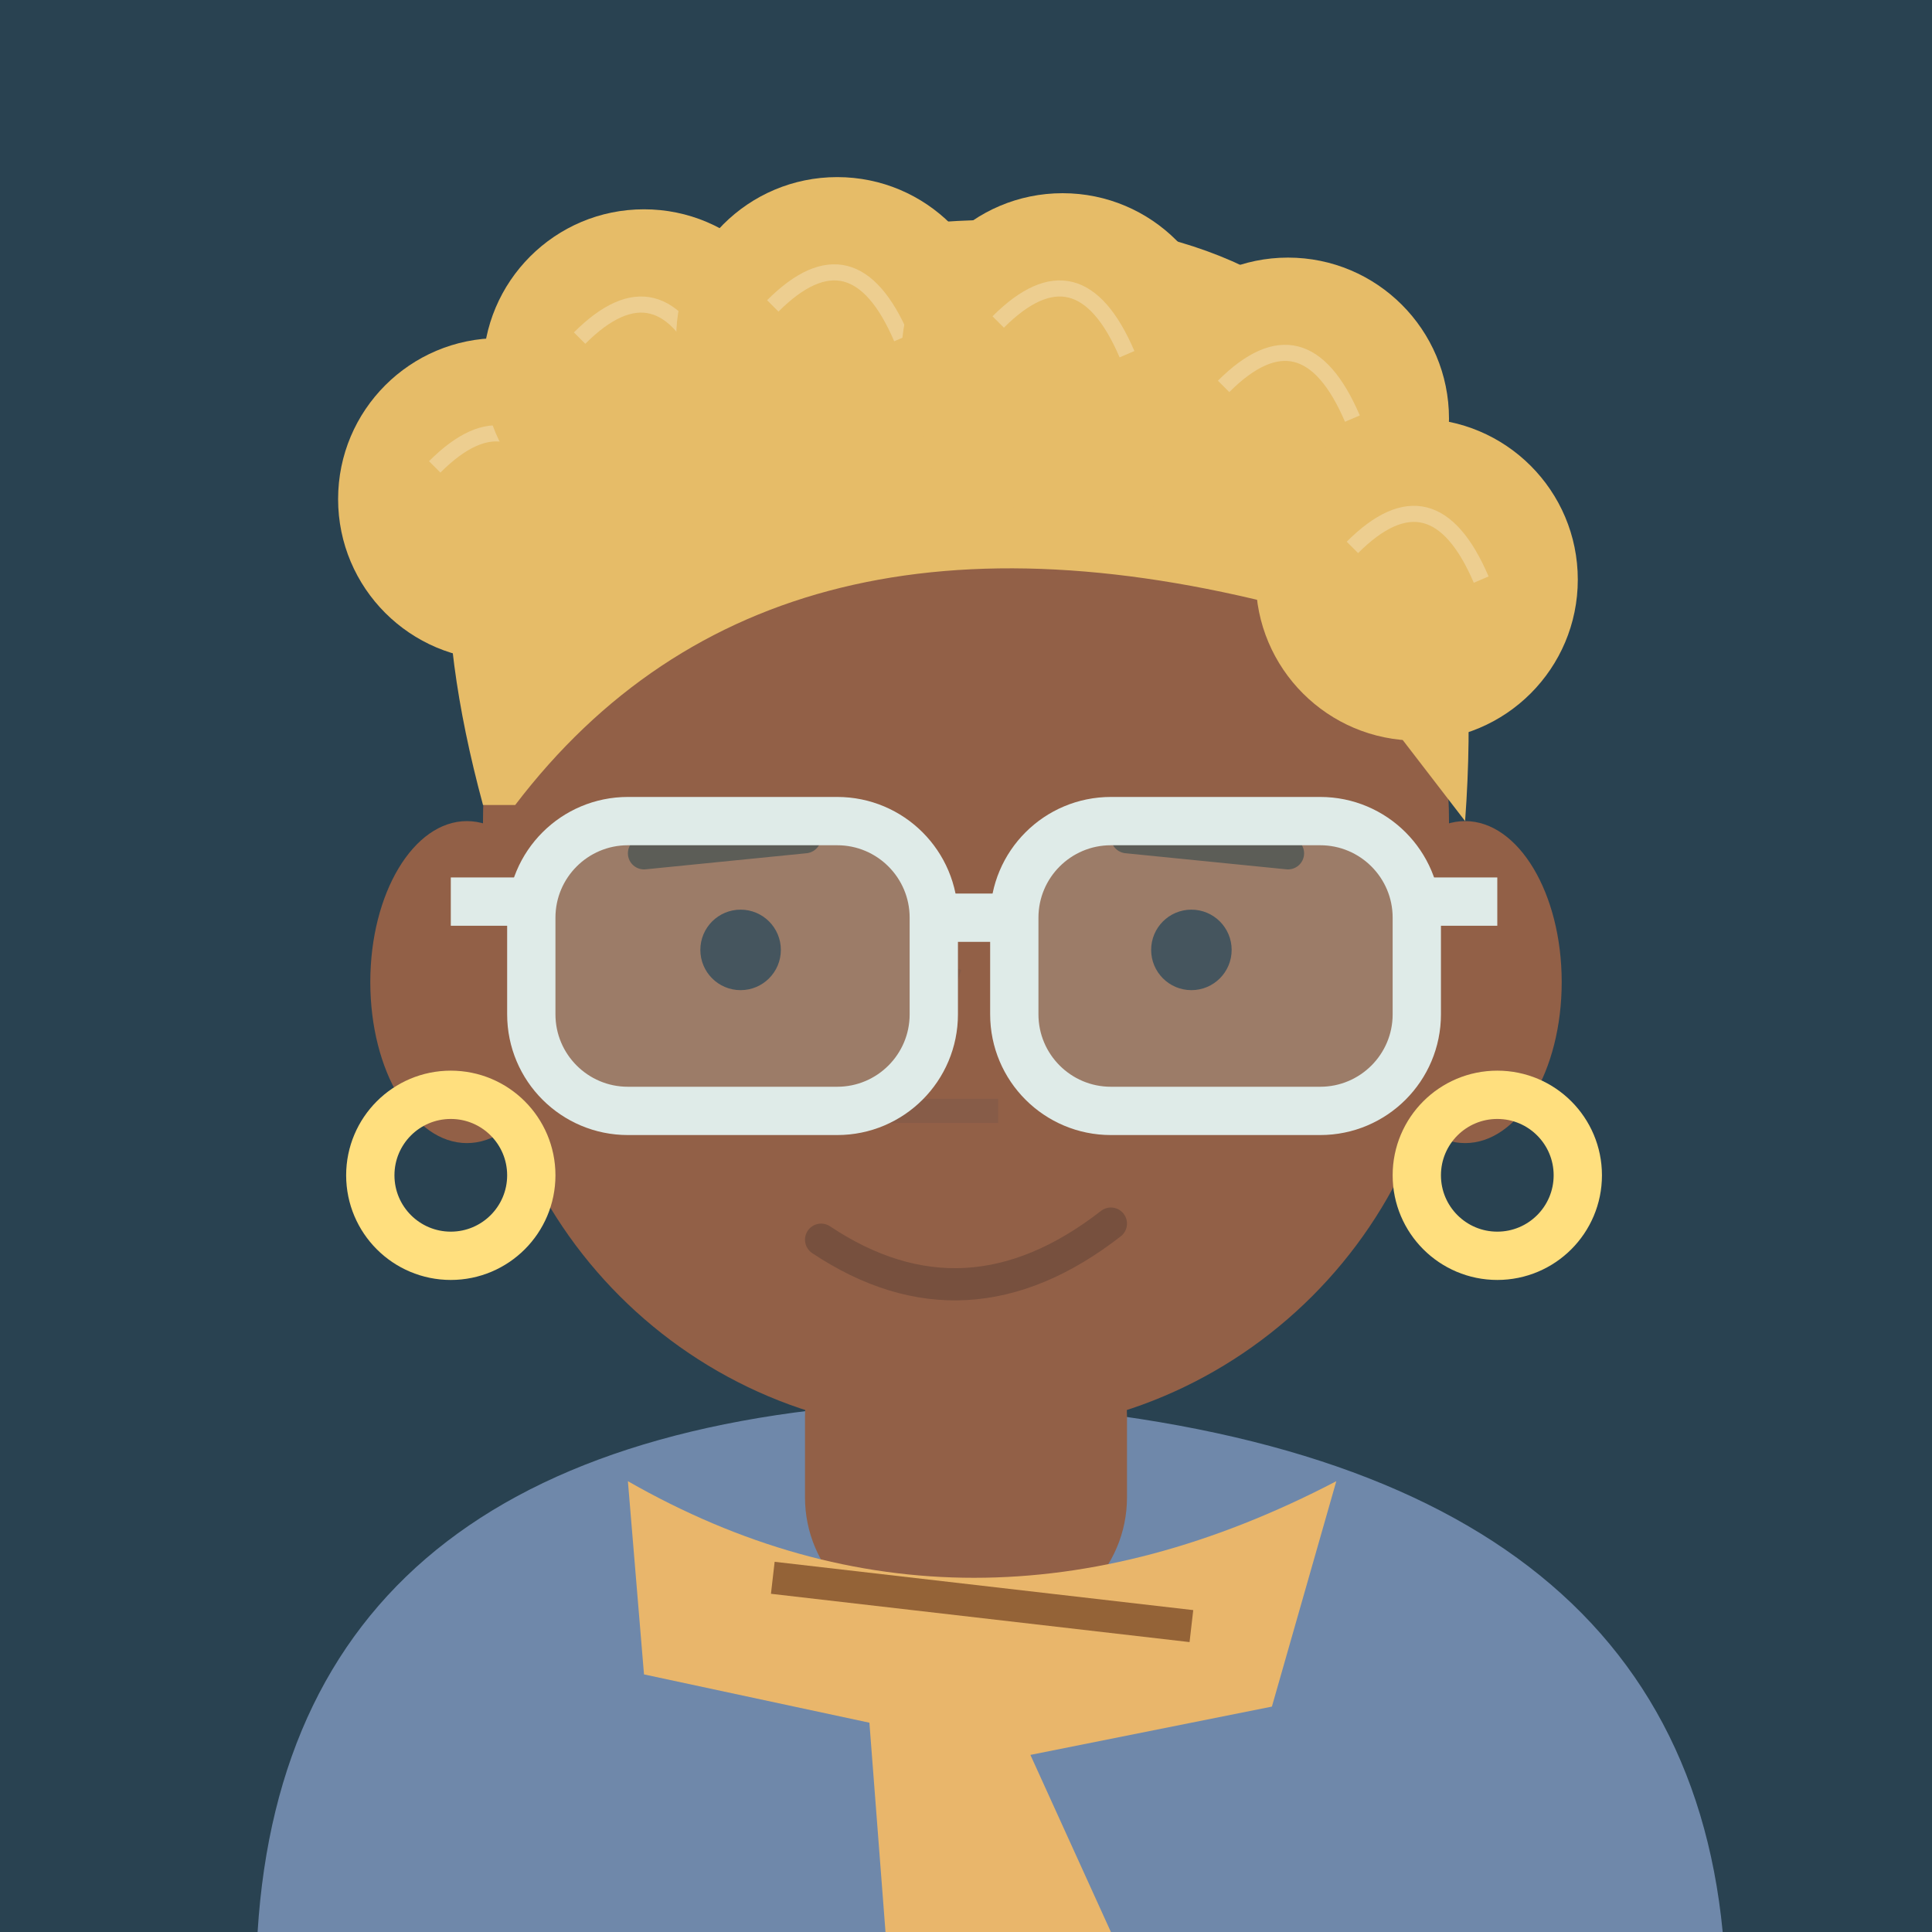
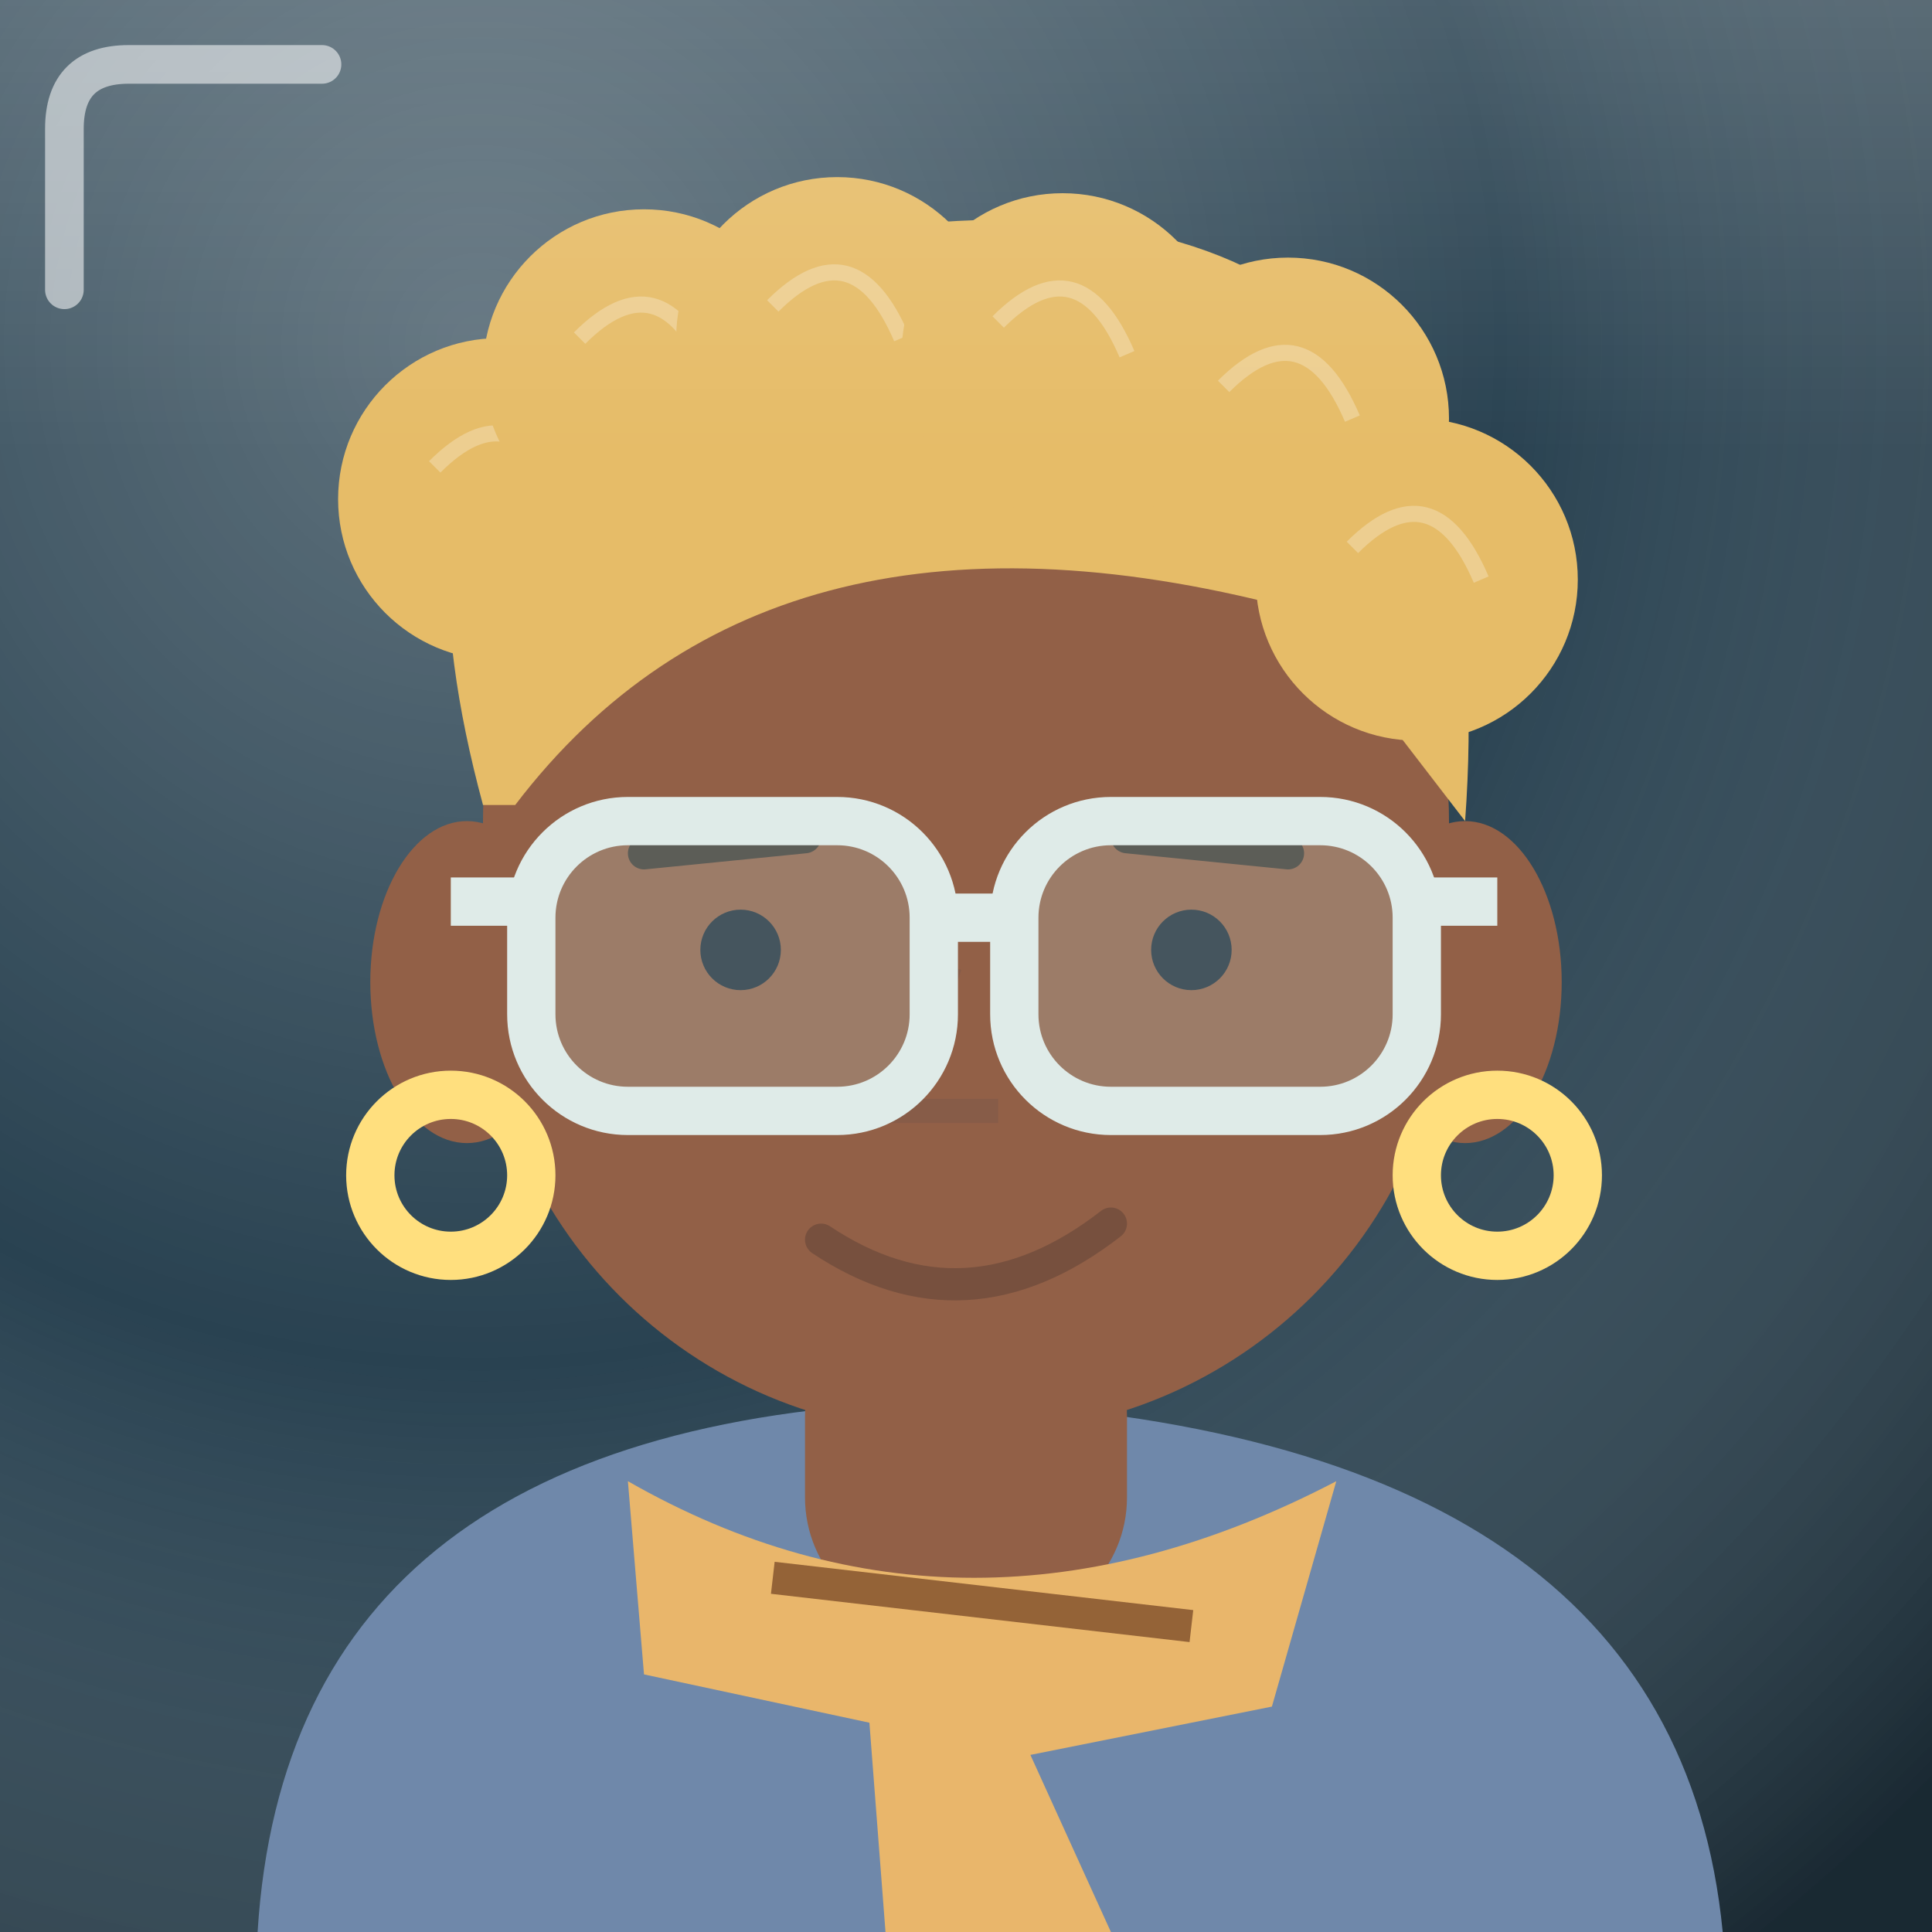
<svg xmlns="http://www.w3.org/2000/svg" viewBox="0 0 120 120" role="img">
+   <defs>
+     <radialGradient id="s" cx=".25" cy=".18" r="1.05">
+       <stop offset="0" stop-color="#fff" stop-opacity=".26" />
+       <stop offset=".5" stop-color="#fff" stop-opacity="0" />
+       <stop offset="1" stop-color="#000" stop-opacity=".38" />
+     </radialGradient>
+     <linearGradient id="g" x1="0" y1="0" x2="0" y2="1">
+       <stop offset="0" stop-color="#fff" stop-opacity=".16" />
+       <stop offset=".45" stop-color="#fff" stop-opacity="0" />
+     </linearGradient>
+   </defs>
  <rect width="120" height="120" fill="#294251" />
+   <rect width="120" height="120" fill="url(#s)" />
  <path d="M16 120Q18 88 59 87Q104 89 107 120" fill="#6f88aa" />
  <rect x="50" y="80" width="20" height="21" rx="8" fill="#926047" />
  <ellipse cx="29" cy="61" rx="6" ry="10" fill="#926047" />
  <ellipse cx="91" cy="61" rx="6" ry="10" fill="#926047" />
  <rect x="30" y="22" width="60" height="67" rx="29" fill="#926047" />
  <path d="M30 50Q20 13 56 14Q94 10 91 51L81 38Q48 29 32 50" fill="#e6bc68" />
  <circle cx="31" cy="31" r="10" fill="#e6bc68" />
  <path d="M27 29q5 -5 8 2" stroke="#ffffff44" fill="none" />
  <circle cx="40" cy="23" r="10" fill="#e6bc68" />
  <path d="M36 21q5 -5 8 2" stroke="#ffffff44" fill="none" />
  <circle cx="52" cy="21" r="10" fill="#e6bc68" />
  <path d="M48 19q5 -5 8 2" stroke="#ffffff44" fill="none" />
  <circle cx="66" cy="22" r="10" fill="#e6bc68" />
  <path d="M62 20q5 -5 8 2" stroke="#ffffff44" fill="none" />
  <circle cx="80" cy="26" r="10" fill="#e6bc68" />
  <path d="M76 24q5 -5 8 2" stroke="#ffffff44" fill="none" />
  <circle cx="88" cy="36" r="10" fill="#e6bc68" />
  <path d="M84 34q5 -5 8 2" stroke="#ffffff44" fill="none" />
  <path d="M40 53l10 -1M70 52l10 1" stroke="#423932" stroke-width="2" stroke-linecap="round" />
  <circle cx="46" cy="59" r="2.5" fill="#25303b" />
  <circle cx="74" cy="59" r="2.5" fill="#25303b" />
  <path d="M59 60l-3 9 6 0" fill="none" stroke="#875c48" stroke-width="1.5" />
  <path d="M51 77q9 6 18 -1" fill="none" stroke="#77503e" stroke-width="2" stroke-linecap="round" />
  <g fill="#c4eced33" stroke="#dfebe8" stroke-width="3">
    <rect x="33" y="51" width="25" height="18" rx="6" />
    <rect x="63" y="51" width="25" height="18" rx="6" />
    <path d="M58 57h5M28 56h5M88 56h5" />
  </g>
  <g fill="none" stroke="#ffdf7e" stroke-width="3">
    <circle cx="28" cy="73" r="5" />
    <circle cx="93" cy="73" r="5" />
  </g>
  <path d="M39 92Q60 104 83 92L79 106L64 109L69 120H55L54 107L40 104Z" fill="#e9b66b" />
  <path d="M48 98L74 101" stroke="#946337" stroke-width="2" />
+   <rect width="120" height="62" fill="url(#g)" />
+   <path d="M4 18V8Q4 4 8 4H20" fill="none" stroke="#fff" stroke-opacity=".55" stroke-width="2.4" stroke-linecap="round" />
</svg>
